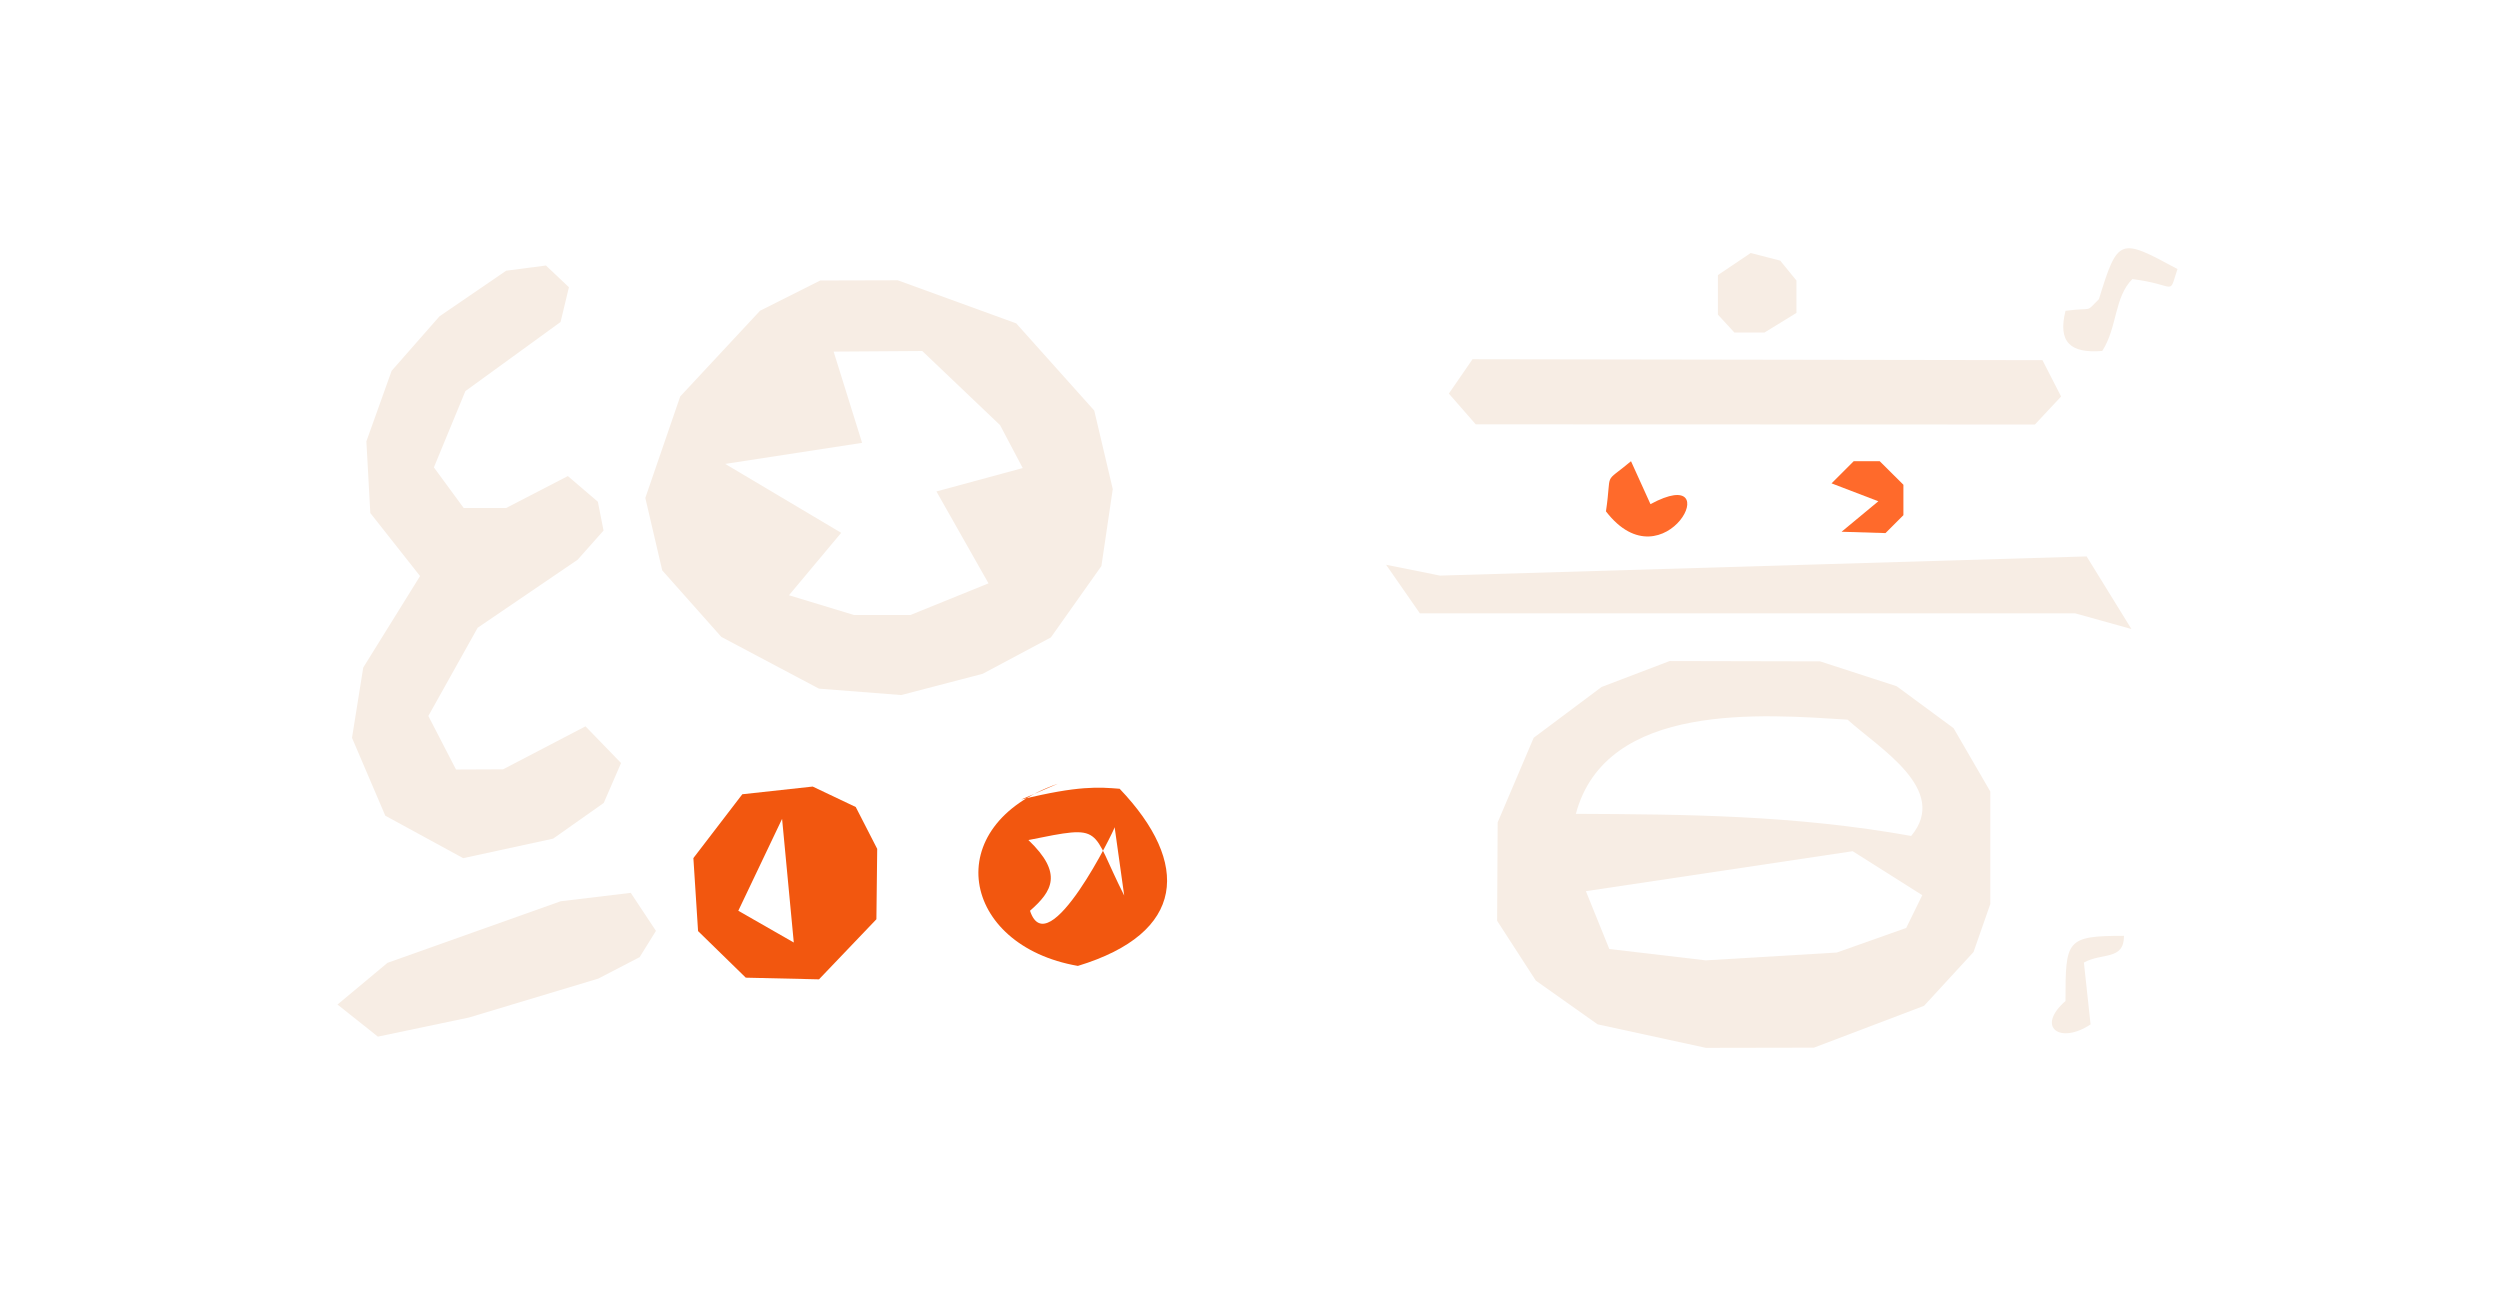
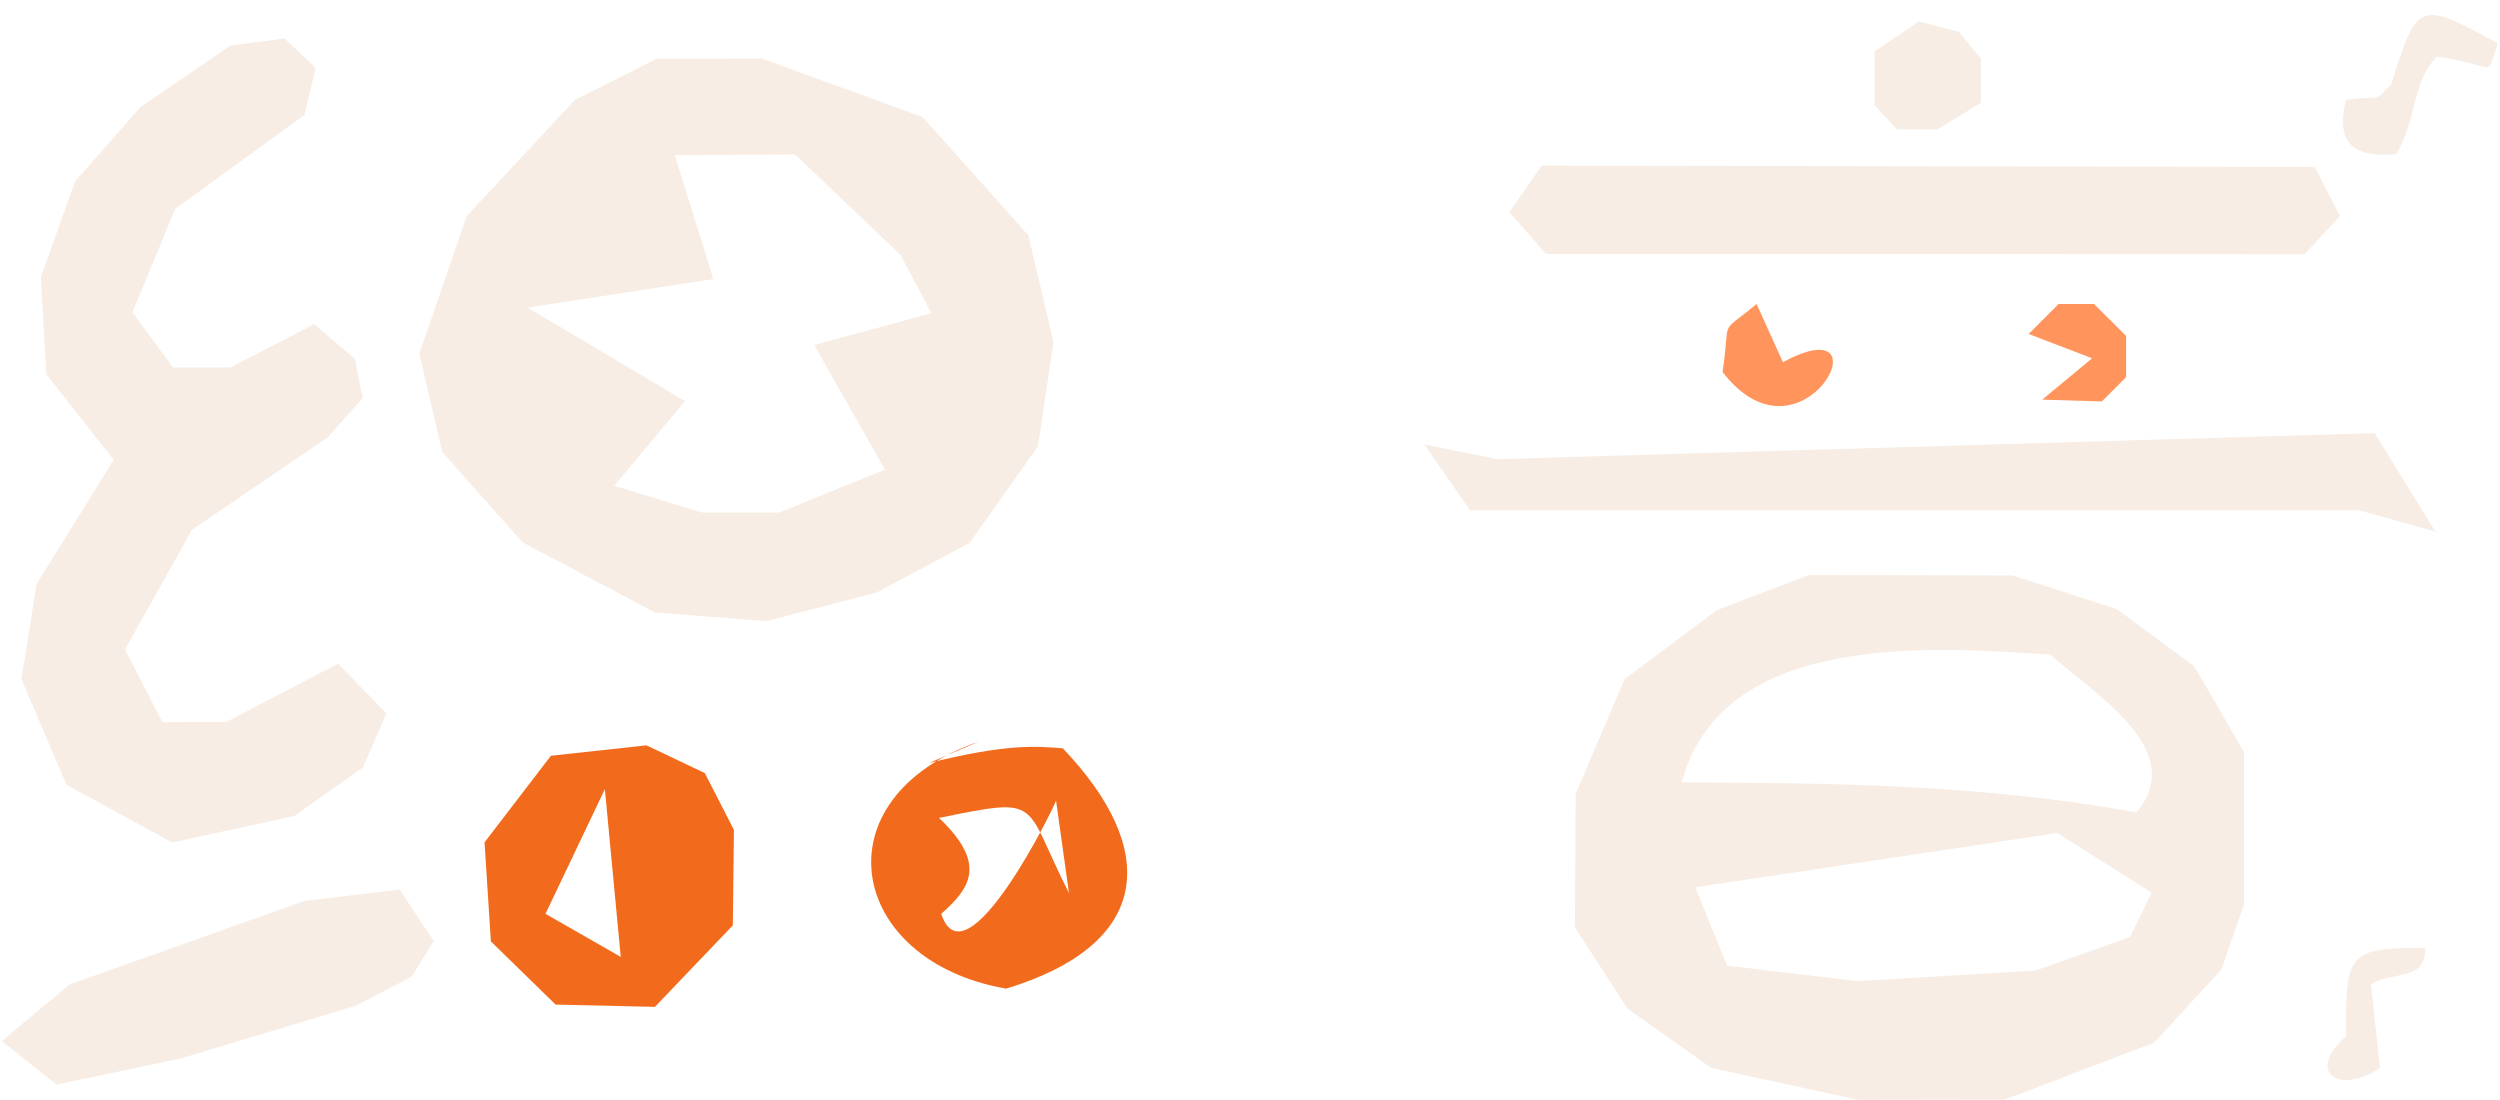
- <svg xmlns="http://www.w3.org/2000/svg" role="img" viewBox="0 0 374 194" width="374" height="194" aria-label="织音 · ZhiYin">
-   <g id="glyph-01">
-     <path d="M98.13 139.26 L94.36 133.57 L83.87 134.83 L57.97 144.04 L50.49 150.28 L56.53 155.08 L70.16 152.22 L89.5 146.4 L95.69 143.19 Z" fill="#F7EDE4" fill-rule="evenodd" />
-     <path d="M81.67 39.72 L75.72 40.5 L65.75 47.32 L58.59 55.47 L54.81 66.03 L55.4 76.75 L62.84 86.18 L54.34 99.87 L52.66 110.38 L57.64 122.03 L69.29 128.38 L82.75 125.46 L90.32 120.12 L92.91 114.15 L87.59 108.66 L75.26 115.09 L68.22 115.12 L64.08 107.11 L71.46 93.91 L86.42 83.73 L90.29 79.37 L89.44 75.06 L84.95 71.22 L75.71 76 L69.37 76 L64.91 69.92 L69.62 58.51 L83.86 48.17 L85.11 42.97 Z" fill="#F7EDE4" fill-rule="evenodd" />
-     <path d="M122.71 41.96 L113.7 46.49 L101.76 59.31 L96.54 74.49 L99.07 85.33 L107.91 95.28 L122.51 103.02 L134.82 103.98 L147.01 100.8 L157.21 95.36 L164.77 84.68 L166.47 73.17 L163.7 61.42 L152.03 48.38 L134.3 41.93 Z M128.97 66.25 L124.71 52.6 L137.97 52.51 L149.61 63.6 L153 70.02 L140.09 73.52 L147.88 87.27 L136.21 92 L127.74 92 L118.03 89.05 L125.84 79.71 L108.49 69.4 Z" fill="#F7EDE4" fill-rule="evenodd" />
-     <path d="M121.58 117.67 L111.05 118.82 L103.73 128.37 L104.43 139.29 L111.57 146.26 L122.52 146.51 L131.11 137.52 L131.23 126.99 L128.02 120.73 Z M117 122.5 L118.75 141 L110.45 136.25 Z" fill="#F2570F" fill-rule="evenodd" />
-     <path d="M158.25 117.25 C140.34 123.52 143.76 141.46 161.25 144.5 C177.42 139.58 178.13 129.14 167.5 118 C164.42 117.75 161.33 117.5 152.77 119.61 Z M166.75 123.75 C166.81 123.97 156.81 144.47 154.09 136.25 C157.42 133.33 159.08 130.67 153.85 125.67 C165.41 123.34 163 123.75 168.18 133.97 Z" fill="#F2570F" fill-rule="evenodd" />
-   </g>
-   <g id="glyph-02">
-     <path d="M207.36 84.49 L212.41 91.75 L310.42 91.75 L318.86 94.1 L312.16 83.24 L215.42 86.11 Z" fill="#F7EDE4" fill-rule="evenodd" />
-     <path d="M216.75 58.88 L220.77 63.48 L304.42 63.51 L308.34 59.32 L305.55 53.88 L220.29 53.74 Z" fill="#F7EDE4" fill-rule="evenodd" />
-     <path d="M229.44 110.37 L224.05 123.03 L223.97 137.75 L229.76 146.7 L239 153.24 L255.21 156.76 L271.36 156.73 L287.84 150.47 L295.24 142.42 L297.75 135.24 L297.75 118.41 L292.25 108.93 L283.74 102.66 L272.28 98.94 L249.78 98.89 L239.6 102.77 Z M237.25 133.32 L277.16 127.34 L287.57 133.92 L285.17 138.82 L274.78 142.5 L255.18 143.67 L240.75 141.97 Z M235.75 121.75 C240.25 104.88 263.82 106.88 276.4 107.66 C281.1 111.93 291.7 118.14 285.91 125.06 C268.42 121.92 252.08 121.83 235.75 121.75 Z" fill="#F7EDE4" fill-rule="evenodd" />
-     <path d="M244 69 C239.71 72.58 241.19 70.21 240.25 76.5 C249.05 87.94 258.79 69 246.91 75.42 Z" fill="#FF6A2B" fill-rule="evenodd" />
-     <path d="M266.32 38.99 L261.9 37.85 L257 41.15 L257 47.07 L259.47 49.75 L263.96 49.75 L268.75 46.81 L268.75 41.97 Z" fill="#F7EDE4" fill-rule="evenodd" />
-     <path d="M277.31 69 L274 72.31 L281 74.99 L275.5 79.55 L282.07 79.75 L284.75 77.07 L284.75 72.52 L281.21 69 Z" fill="#FF6A2B" fill-rule="evenodd" />
-     <path d="M 317.75 140 C 309.05 140 309 140.65 309 149.75 C 304.51 153.68 308.19 156.29 312.75 153.25 C 312.42 150.17 312.08 147.08 311.75 144 C 314.48 142.48 317.75 143.72 317.75 140 Z" fill="#F7EDE4" fill-rule="evenodd" />
-     <path d="M 325.75 40.25 C 317.12 35.58 316.85 35.48 314 44.75 C 311.86 46.89 313.33 45.92 309 46.5 C 307.83 51.17 309.71 52.9 314.5 52.5 C 316.77 48.97 316.27 44.48 319 41.75 C 325.78 42.6 324.36 44.41 325.75 40.25 Z" fill="#F7EDE4" fill-rule="evenodd" />
-   </g>
+ <svg xmlns="http://www.w3.org/2000/svg" role="img" viewBox="50.49 35.48 275.3 121.3" width="275" height="121" aria-label="织音">
+   <path d="M98.13 139.26 L94.36 133.57 L83.87 134.83 L57.97 144.04 L50.49 150.28 L56.53 155.08 L70.16 152.22 L89.5 146.4 L95.69 143.19 Z" fill="#F7EDE4" fill-rule="evenodd" />
+   <path d="M81.67 39.72 L75.72 40.5 L65.75 47.32 L58.59 55.47 L54.81 66.03 L55.4 76.75 L62.84 86.18 L54.34 99.87 L52.66 110.38 L57.64 122.03 L69.29 128.38 L82.75 125.46 L90.32 120.12 L92.91 114.15 L87.59 108.66 L75.26 115.09 L68.22 115.12 L64.08 107.11 L71.46 93.91 L86.42 83.73 L90.29 79.37 L89.44 75.06 L84.95 71.22 L75.71 76 L69.37 76 L64.91 69.92 L69.62 58.51 L83.86 48.17 L85.11 42.97 Z" fill="#F7EDE4" fill-rule="evenodd" />
+   <path d="M122.71 41.96 L113.7 46.49 L101.76 59.31 L96.54 74.49 L99.07 85.33 L107.91 95.28 L122.51 103.02 L134.82 103.98 L147.01 100.8 L157.21 95.36 L164.77 84.68 L166.47 73.17 L163.7 61.42 L152.03 48.38 L134.3 41.93 Z M128.97 66.25 L124.71 52.6 L137.97 52.51 L149.61 63.6 L153 70.02 L140.09 73.52 L147.88 87.27 L136.21 92 L127.74 92 L118.03 89.05 L125.84 79.71 L108.49 69.4 Z" fill="#F7EDE4" fill-rule="evenodd" />
+   <path d="M121.58 117.67 L111.05 118.82 L103.73 128.37 L104.43 139.29 L111.57 146.26 L122.52 146.51 L131.11 137.52 L131.23 126.99 L128.02 120.73 Z M117 122.5 L118.75 141 L110.45 136.25 Z" fill="#F26A1B" fill-rule="evenodd" />
+   <path d="M158.25 117.25 C140.34 123.52 143.76 141.46 161.25 144.5 C177.42 139.58 178.13 129.14 167.5 118 C164.42 117.75 161.33 117.5 152.77 119.61 Z M166.75 123.75 C166.81 123.97 156.81 144.47 154.09 136.25 C157.42 133.33 159.08 130.67 153.85 125.67 C165.41 123.34 163 123.75 168.18 133.97 Z" fill="#F26A1B" fill-rule="evenodd" />
+   <path d="M207.36 84.49 L212.41 91.75 L310.42 91.75 L318.86 94.1 L312.16 83.24 L215.42 86.11 Z" fill="#F7EDE4" fill-rule="evenodd" />
+   <path d="M216.75 58.88 L220.77 63.48 L304.42 63.51 L308.34 59.32 L305.55 53.88 L220.29 53.74 Z" fill="#F7EDE4" fill-rule="evenodd" />
+   <path d="M229.44 110.37 L224.05 123.03 L223.97 137.75 L229.76 146.7 L239 153.24 L255.21 156.76 L271.36 156.73 L287.84 150.47 L295.24 142.42 L297.75 135.24 L297.75 118.41 L292.25 108.93 L283.74 102.66 L272.28 98.94 L249.78 98.89 L239.6 102.77 Z M237.25 133.32 L277.16 127.34 L287.57 133.92 L285.17 138.82 L274.78 142.5 L255.18 143.67 L240.75 141.97 Z M235.75 121.75 C240.25 104.88 263.82 106.88 276.4 107.66 C281.1 111.93 291.7 118.14 285.91 125.06 C268.42 121.92 252.08 121.83 235.75 121.75 Z" fill="#F7EDE4" fill-rule="evenodd" />
+   <path d="M244 69 C239.71 72.58 241.19 70.21 240.25 76.5 C249.05 87.94 258.79 69 246.91 75.42 Z" fill="#FF955C" fill-rule="evenodd" />
+   <path d="M266.32 38.99 L261.9 37.85 L257 41.15 L257 47.07 L259.47 49.75 L263.96 49.75 L268.75 46.81 L268.75 41.97 Z" fill="#F7EDE4" fill-rule="evenodd" />
+   <path d="M277.31 69 L274 72.31 L281 74.99 L275.5 79.55 L282.07 79.75 L284.75 77.07 L284.75 72.52 L281.21 69 Z" fill="#FF955C" fill-rule="evenodd" />
+   <path d="M 317.75 140 C 309.05 140 309 140.65 309 149.75 C 304.51 153.68 308.19 156.29 312.75 153.25 C 312.42 150.17 312.08 147.08 311.75 144 C 314.48 142.48 317.75 143.72 317.75 140 Z" fill="#F7EDE4" fill-rule="evenodd" />
+   <path d="M 325.75 40.25 C 317.12 35.58 316.85 35.48 314 44.75 C 311.86 46.89 313.33 45.92 309 46.5 C 307.83 51.17 309.71 52.9 314.5 52.5 C 316.77 48.97 316.27 44.48 319 41.75 C 325.78 42.6 324.36 44.41 325.75 40.25 Z" fill="#F7EDE4" fill-rule="evenodd" />
</svg>
